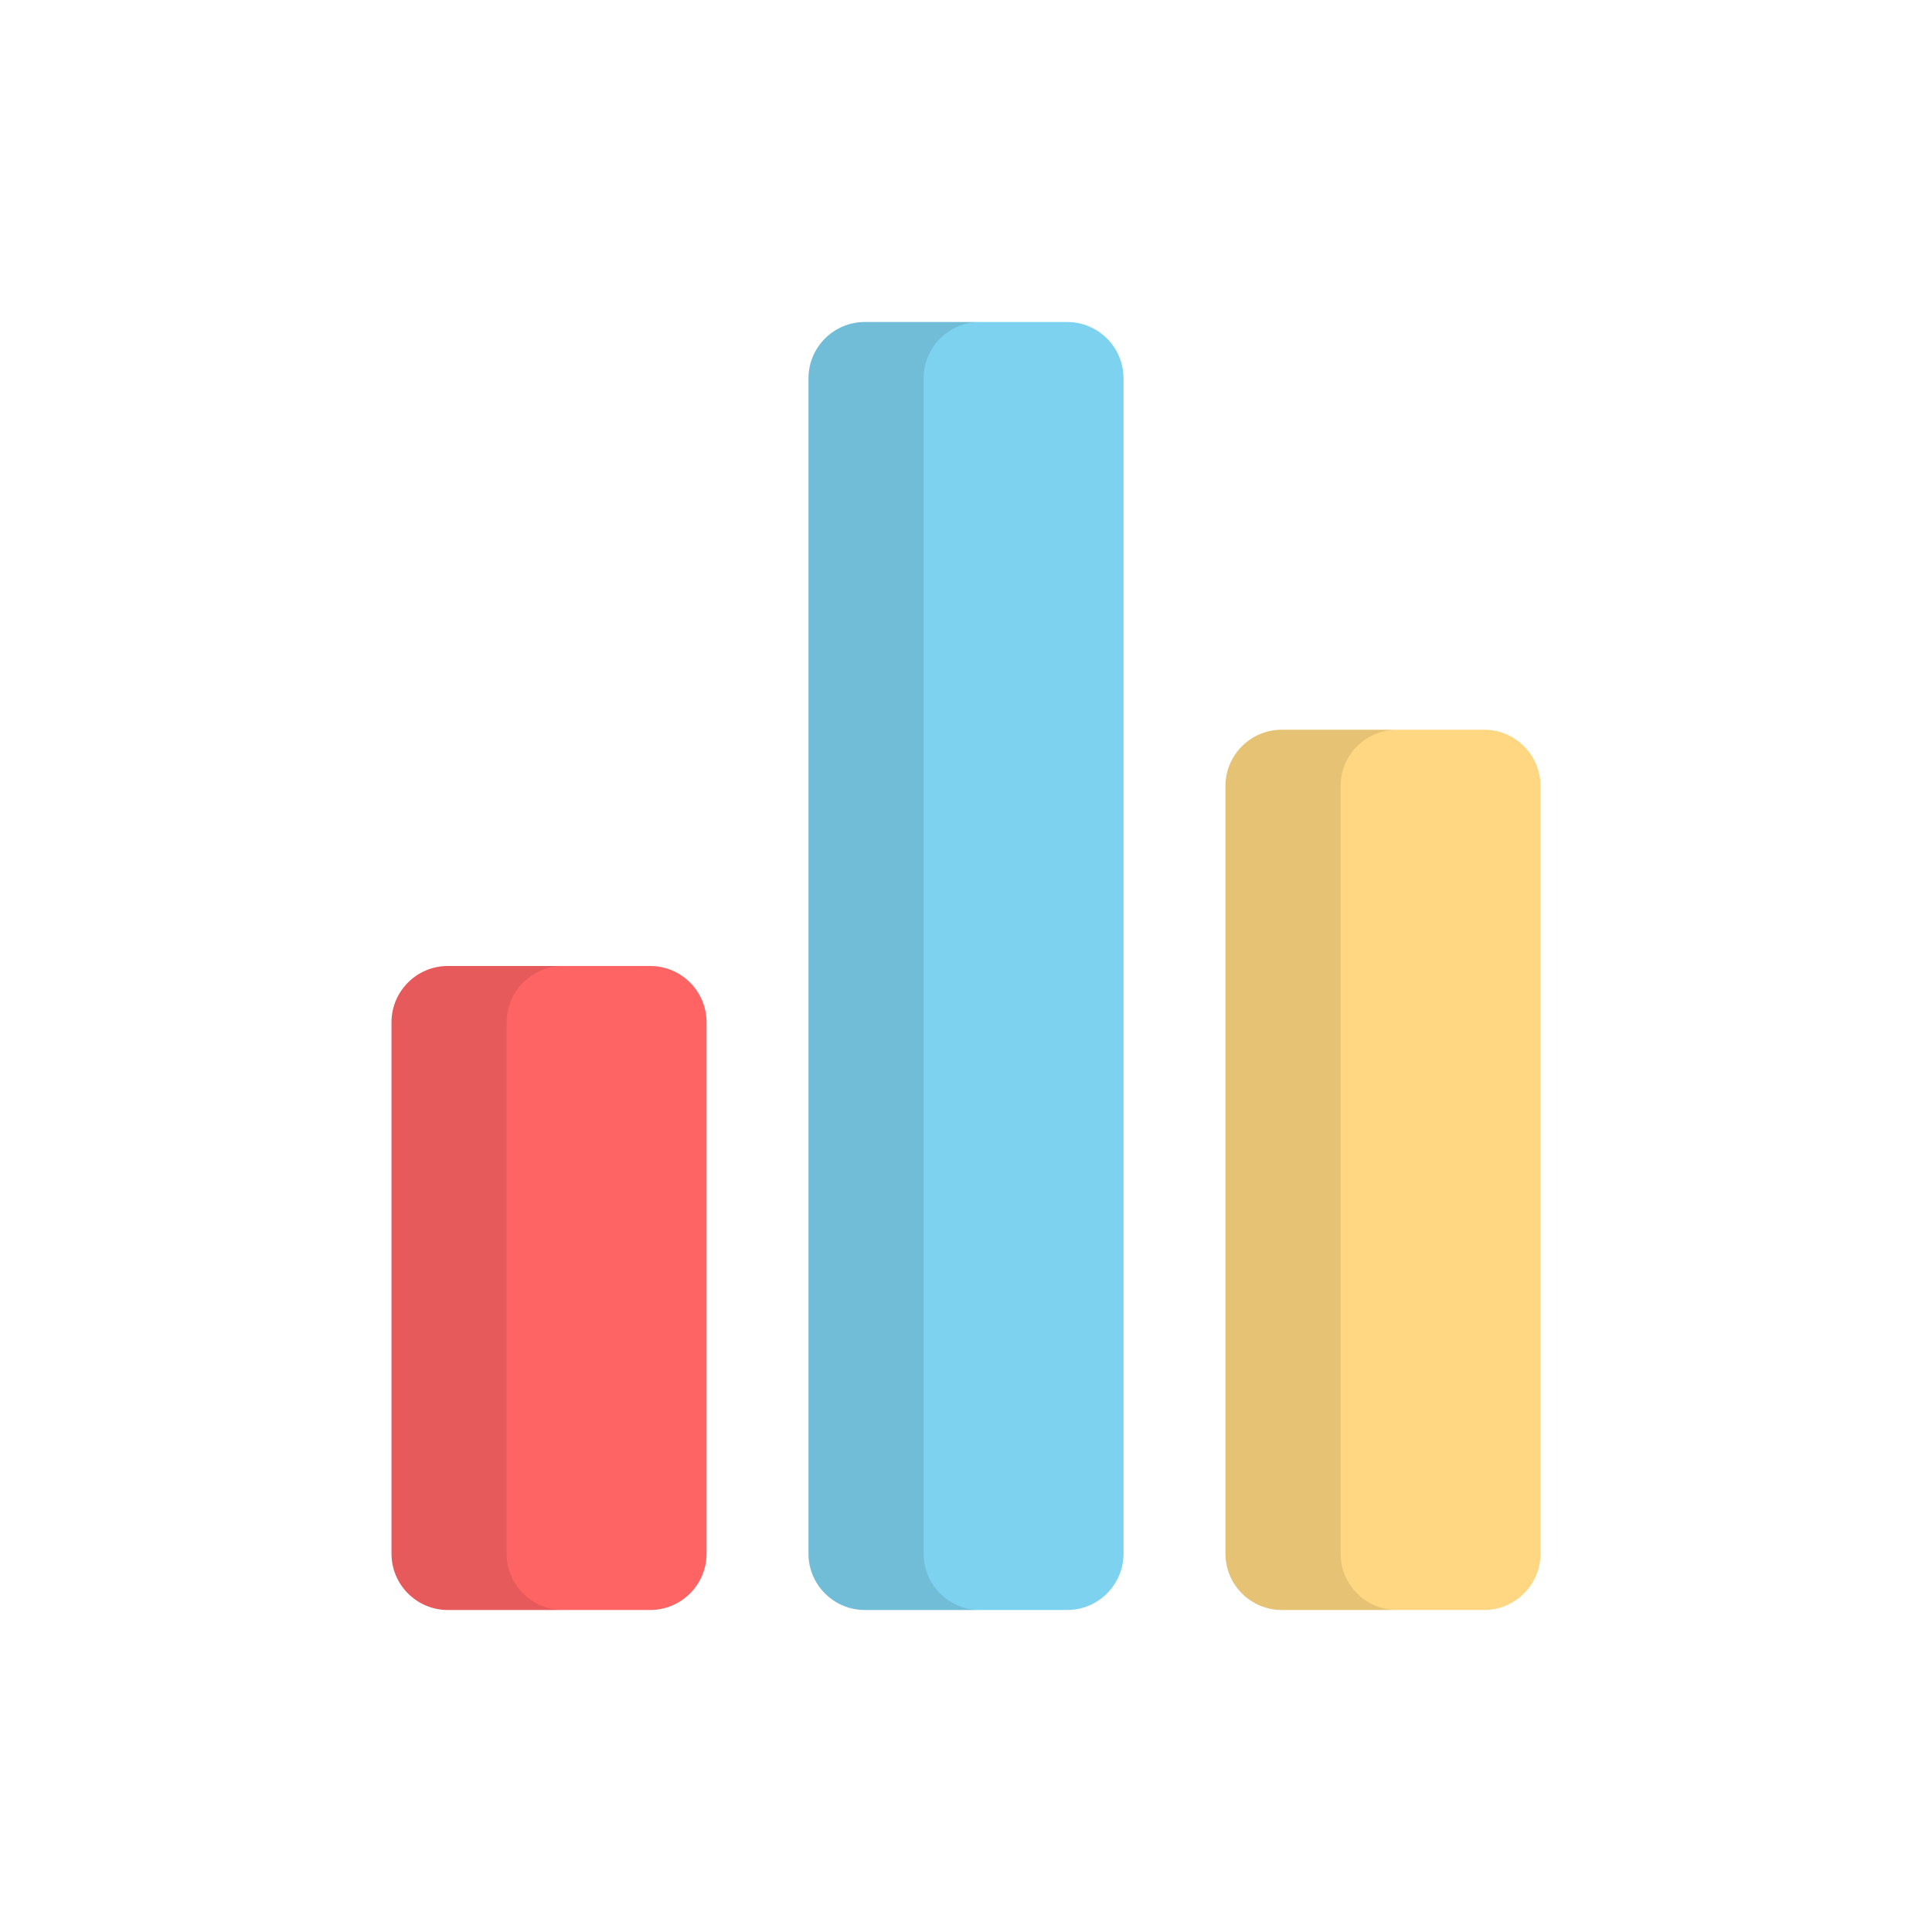
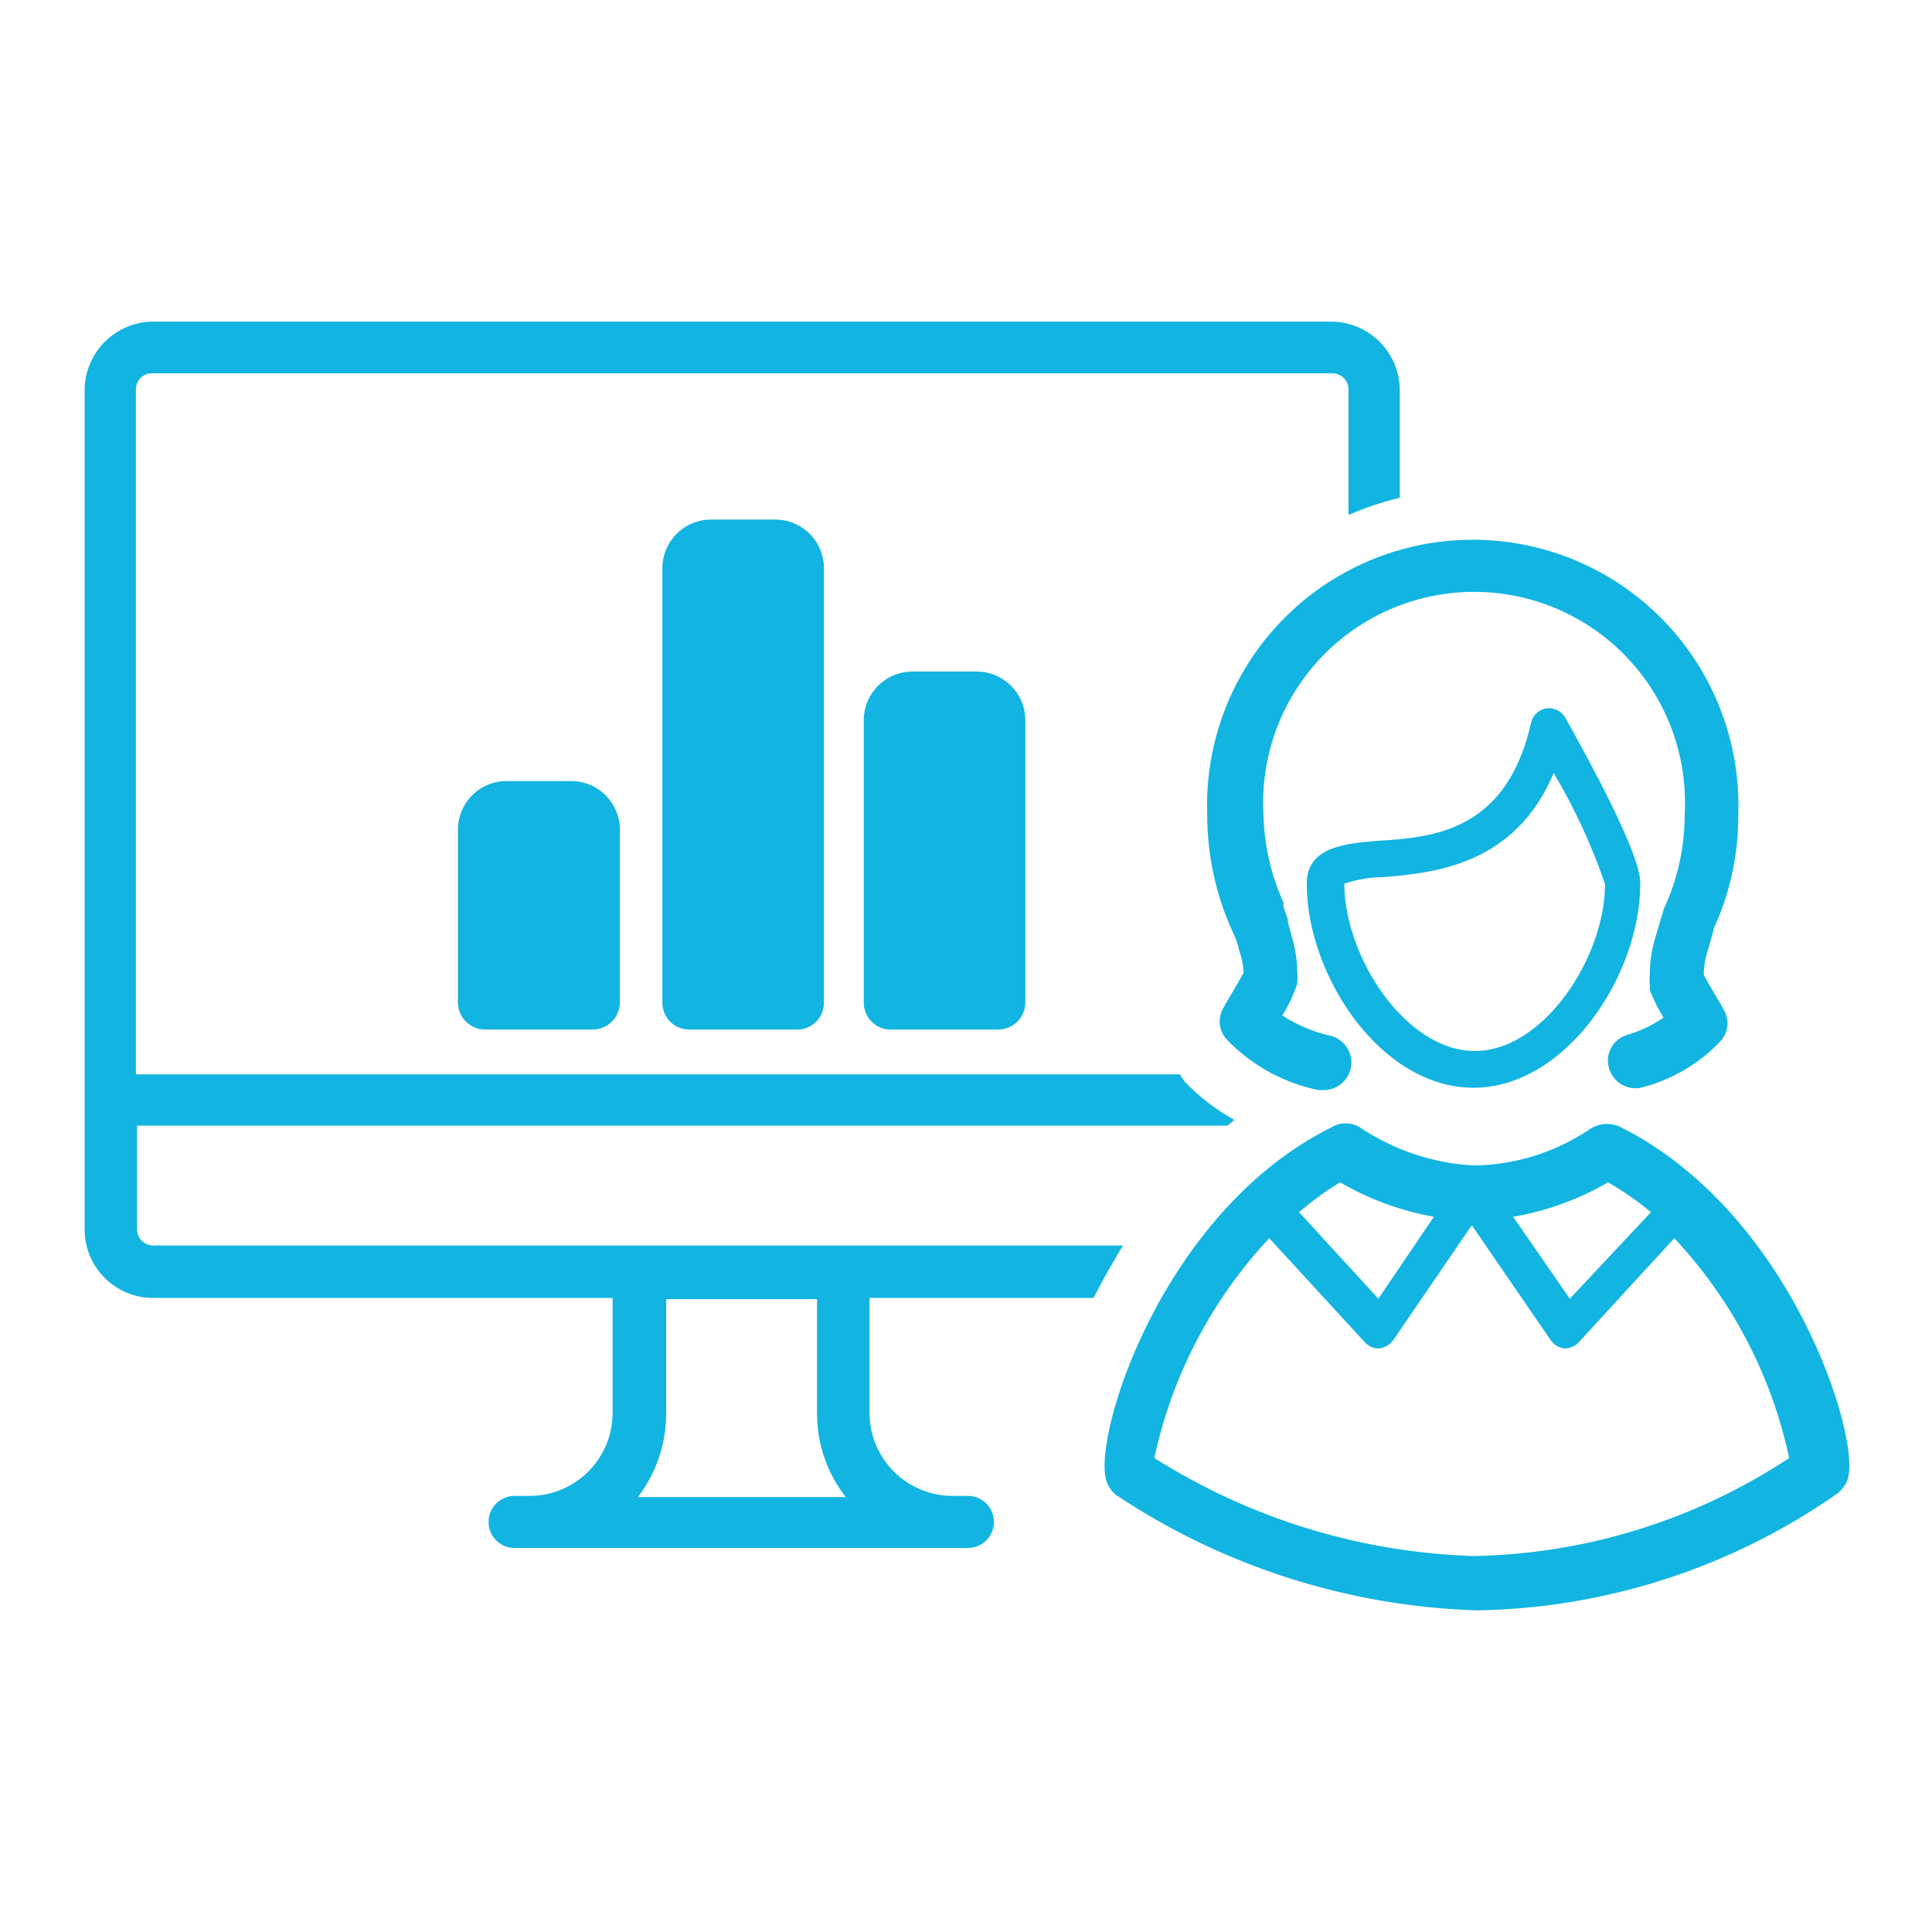
- <svg xmlns="http://www.w3.org/2000/svg" height="64px" width="64px" version="1.1" id="Layer_1" viewBox="-128 -128 768.00 768.00" xml:space="preserve" fill="#000000">
-   <g id="SVGRepo_bgCarrier" stroke-width="0" />
-   <g id="SVGRepo_tracerCarrier" stroke-linecap="round" stroke-linejoin="round" />
-   <g id="SVGRepo_iconCarrier">
-     <path style="fill:#7DD2F0;" d="M296.204,0h-80.408c-12.38,0-22.415,10.036-22.415,22.415v467.17 c0,12.379,10.036,22.415,22.415,22.415h80.408c12.379,0,22.415-10.036,22.415-22.415V22.415C318.62,10.036,308.584,0,296.204,0z" />
-     <path style="opacity:0.1;enable-background:new ;" d="M239.159,489.585V22.415C239.159,10.036,249.195,0,261.575,0h-45.778 c-12.38,0-22.415,10.036-22.415,22.415v467.17c0,12.379,10.036,22.415,22.415,22.415h45.778 C249.195,512,239.159,501.964,239.159,489.585z" />
-     <path style="fill:#FF6465;" d="M130.449,255.999H50.042c-12.38,0-22.415,10.036-22.415,22.415v211.17 c0,12.379,10.036,22.415,22.415,22.415h80.408c12.38,0,22.415-10.036,22.415-22.415v-211.17 C152.863,266.035,142.829,255.999,130.449,255.999z" />
-     <path style="opacity:0.1;enable-background:new ;" d="M73.404,489.585v-211.17c0-12.38,10.036-22.415,22.415-22.415H50.042 c-12.38,0-22.415,10.036-22.415,22.415v211.17c0,12.379,10.036,22.415,22.415,22.415H95.82C83.44,512,73.404,501.964,73.404,489.585 z" />
-     <path style="fill:#FFD782;" d="M461.96,162.072h-80.408c-12.379,0-22.415,10.036-22.415,22.415v305.099 c0,12.379,10.036,22.415,22.415,22.415h80.408c12.379,0,22.415-10.036,22.415-22.415V184.487 C484.375,172.108,474.339,162.072,461.96,162.072z" />
-     <path style="opacity:0.1;enable-background:new ;" d="M404.916,489.585V184.486c0-12.38,10.036-22.415,22.415-22.415h-45.778 c-12.379,0-22.415,10.036-22.415,22.415v305.099c0,12.379,10.036,22.415,22.415,22.415h45.778 C414.951,512,404.916,501.964,404.916,489.585z" />
-   </g>
+ <svg xmlns="http://www.w3.org/2000/svg" id="Layer_1" data-name="Layer 1" viewBox="0 0 50.46 50.46">
+   <defs>
+     <style>.cls-1{fill:#12b5e1;}</style>
+   </defs>
+   <path class="cls-1" d="M15.48,26.89H12.67a.71.71,0,0,1-.71-.71V21.67a1.27,1.27,0,0,1,1.28-1.27h1.68a1.27,1.27,0,0,1,1.27,1.27v4.51A.71.71,0,0,1,15.48,26.89Z" />
+   <path class="cls-1" d="M26.08,26.89H23.26a.7.7,0,0,1-.7-.71V18.81a1.27,1.27,0,0,1,1.27-1.27h1.68a1.27,1.27,0,0,1,1.27,1.27v7.37A.71.71,0,0,1,26.08,26.89Z" />
+   <path class="cls-1" d="M20.78,26.89H18a.7.7,0,0,1-.7-.71V14.85a1.27,1.27,0,0,1,1.27-1.28h1.68a1.27,1.27,0,0,1,1.27,1.28V26.18A.7.7,0,0,1,20.78,26.89Z" />
+   <path class="cls-1" d="M4,32.53a.42.42,0,0,1-.42-.42V29.4H32.06l.18-.15a5.44,5.44,0,0,1-1.3-1,1.57,1.57,0,0,1-.12-.19H3.55V10.18A.42.42,0,0,1,4,9.75h30.8a.42.42,0,0,1,.42.43v3.27A8.2,8.2,0,0,1,36.56,13v-2.8a1.8,1.8,0,0,0-1.79-1.8H4a1.8,1.8,0,0,0-1.79,1.8V32.11A1.79,1.79,0,0,0,4,33.9H16v3a2.17,2.17,0,0,1-2.16,2.17h-.4a.68.68,0,1,0,0,1.36H25.28a.68.68,0,0,0,0-1.36h-.4a2.17,2.17,0,0,1-2.17-2.17v-3h5.85c.23-.45.49-.91.77-1.37ZM16.66,39.1a3.58,3.58,0,0,0,.74-2.17v-3h3.94v3a3.52,3.52,0,0,0,.75,2.17Z" />
+   <path class="cls-1" d="M32.29,24.55l.09.32a1.89,1.89,0,0,1,.1.54s0,0,0,0-.2.36-.43.74l-.1.18a.69.69,0,0,0,.1.83,4.6,4.6,0,0,0,2.38,1.31l.17,0a.72.72,0,0,0,.18-1.41,3.86,3.86,0,0,1-1.29-.54,3.82,3.82,0,0,0,.39-.82,2.16,2.16,0,0,0,0-.35,3.31,3.31,0,0,0-.15-.92l-.09-.34c0-.13-.08-.26-.11-.39s0-.08,0-.11A5.87,5.87,0,0,1,33,21.3a5.51,5.51,0,1,1,11,0,5.78,5.78,0,0,1-.54,2.43c-.08.25-.15.5-.22.74a3.23,3.23,0,0,0-.15.94,2.16,2.16,0,0,0,0,.35l0,.1a4.19,4.19,0,0,0,.36.72,3.5,3.5,0,0,1-.95.45.7.7,0,0,0-.47.89.72.72,0,0,0,.9.47,4.29,4.29,0,0,0,2-1.19.69.69,0,0,0,.09-.83l-.1-.18c-.09-.15-.34-.57-.42-.73v-.05a2,2,0,0,1,.09-.54c.07-.24.14-.48.18-.64a7,7,0,0,0,.63-2.93,6.94,6.94,0,1,0-13.87,0,7.37,7.37,0,0,0,.59,2.87Z" />
+   <path class="cls-1" d="M42.29,29.42a.81.81,0,0,0-.78.08,5.55,5.55,0,0,1-3,.94,5.89,5.89,0,0,1-3-1,.71.71,0,0,0-.73,0l0,0c-4.43,2.2-6.27,8.1-5.88,9.25a.76.76,0,0,0,.27.37,18,18,0,0,0,9.42,3A16.9,16.9,0,0,0,48,39a.83.83,0,0,0,.26-.37C48.61,37.54,46.77,31.63,42.29,29.42ZM42,30.88a8,8,0,0,1,1.12.78L41,33.92l-1.48-2.14A7.45,7.45,0,0,0,42,30.88Zm-7,0a7.47,7.47,0,0,0,2.45.9L36,33.92l-2.07-2.26A7.9,7.9,0,0,1,35,30.88Zm3.48,9.76a16.55,16.55,0,0,1-8.33-2.56,12.11,12.11,0,0,1,3-5.74l2.49,2.71a.48.48,0,0,0,.37.17h0a.54.54,0,0,0,.38-.22l2.05-3,2.06,3a.5.5,0,0,0,.37.22h0a.5.5,0,0,0,.37-.17l2.49-2.71a12.09,12.09,0,0,1,3,5.74A15.46,15.46,0,0,1,38.52,40.64Z" />
+   <path class="cls-1" d="M40.88,18.74a.5.5,0,0,0-.49-.24.49.49,0,0,0-.4.37c-.63,2.8-2.48,3-4,3.09-.87.07-1.86.16-1.86,1.12,0,2.41,1.94,5.33,4.35,5.33s4.36-2.92,4.36-5.33C42.88,22.36,41.48,19.81,40.88,18.74Zm-2.36,8.71c-1.8,0-3.4-2.44-3.41-4.37a3.25,3.25,0,0,1,1-.17c1.33-.11,3.45-.3,4.47-2.72a15.58,15.58,0,0,1,1.34,2.9C41.92,25,40.32,27.45,38.52,27.45Z" />
</svg>
